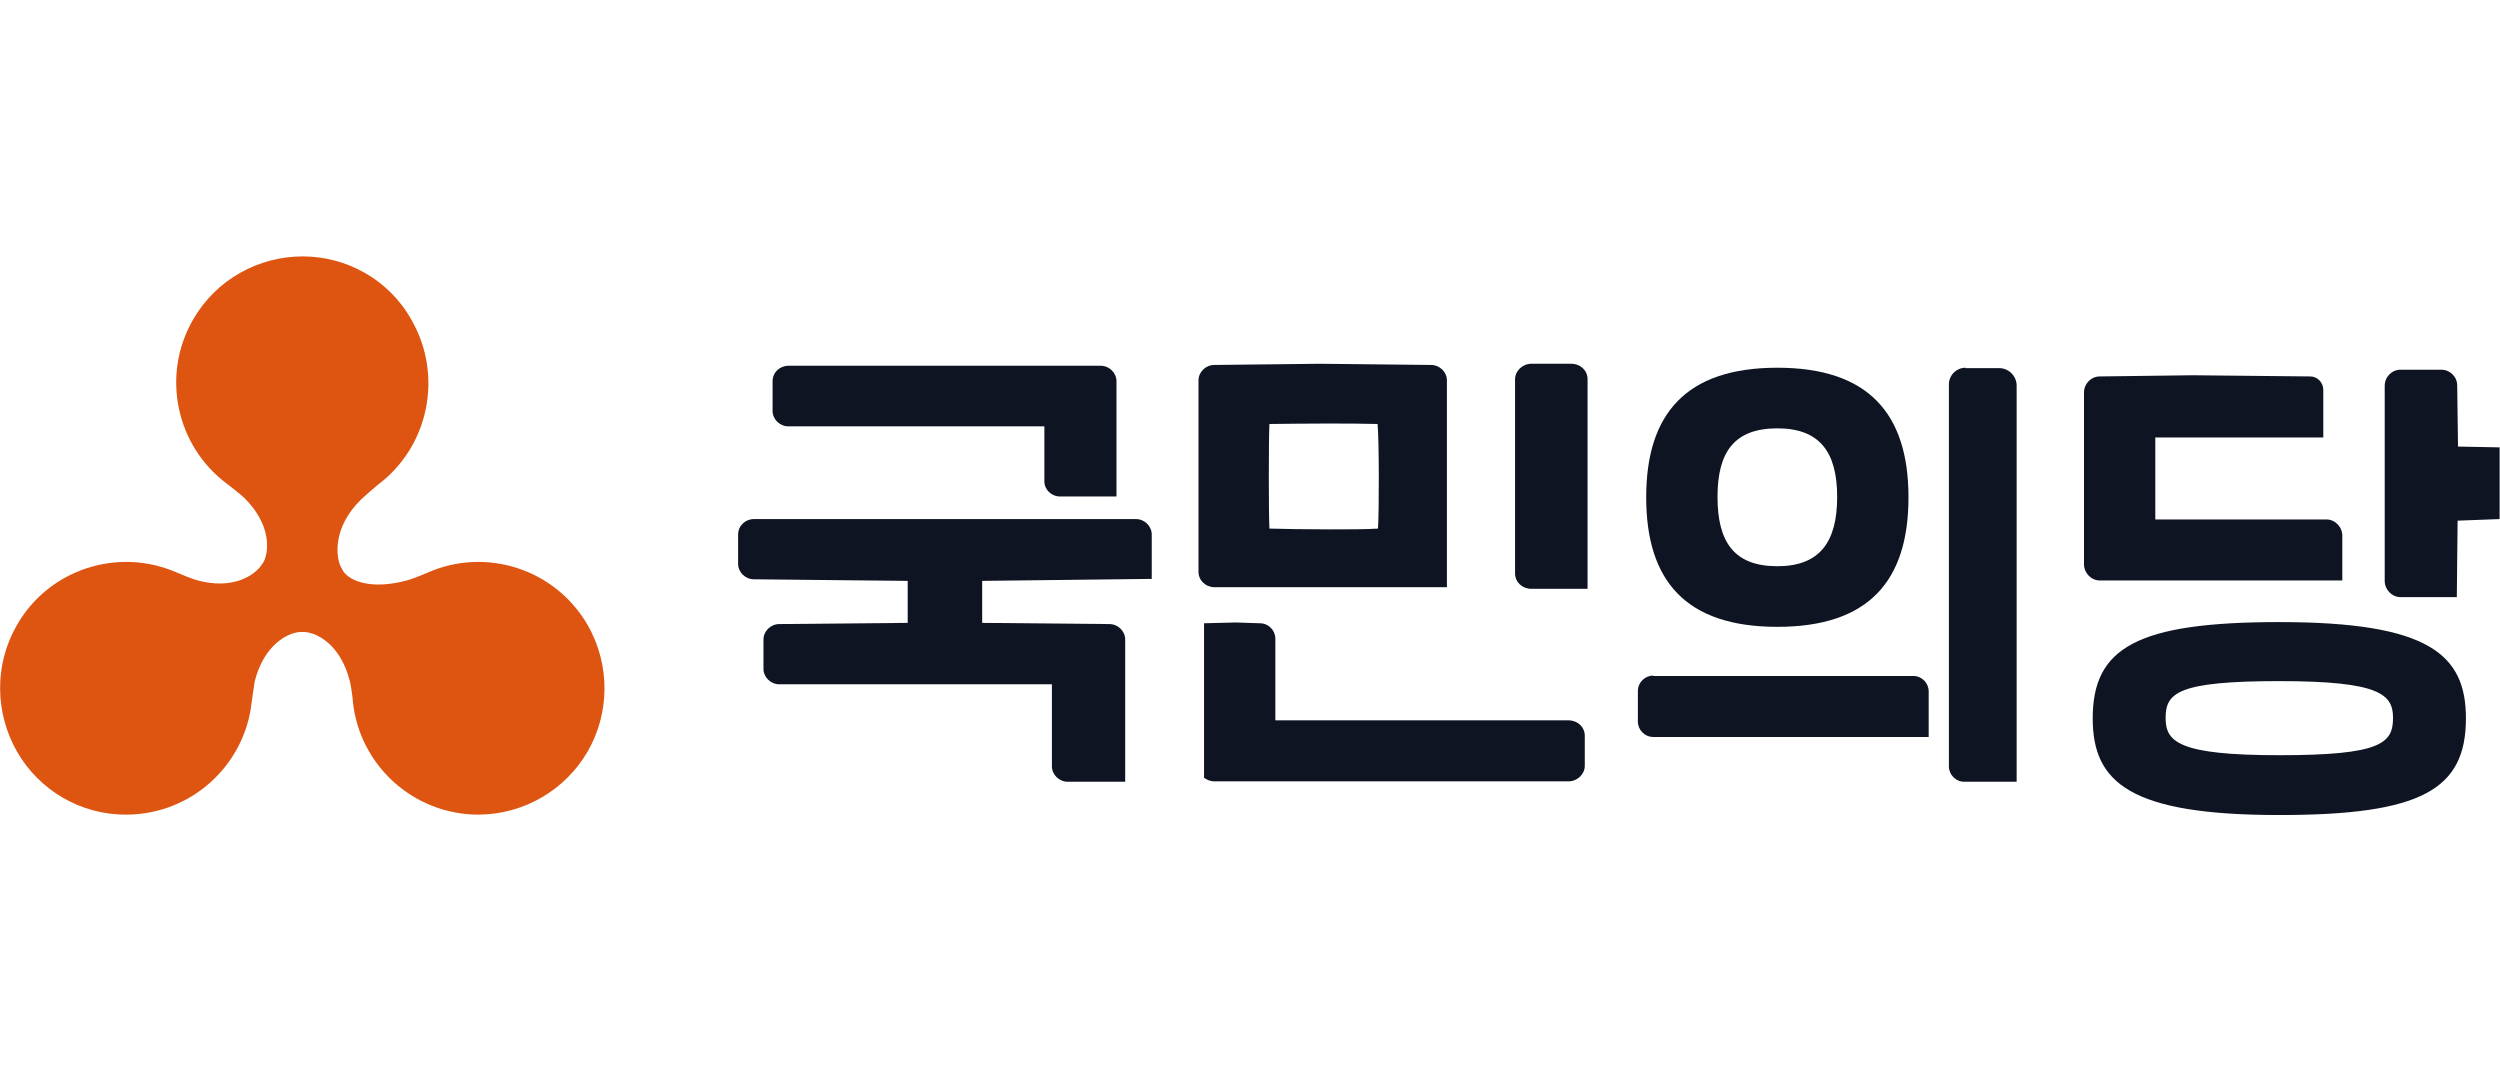
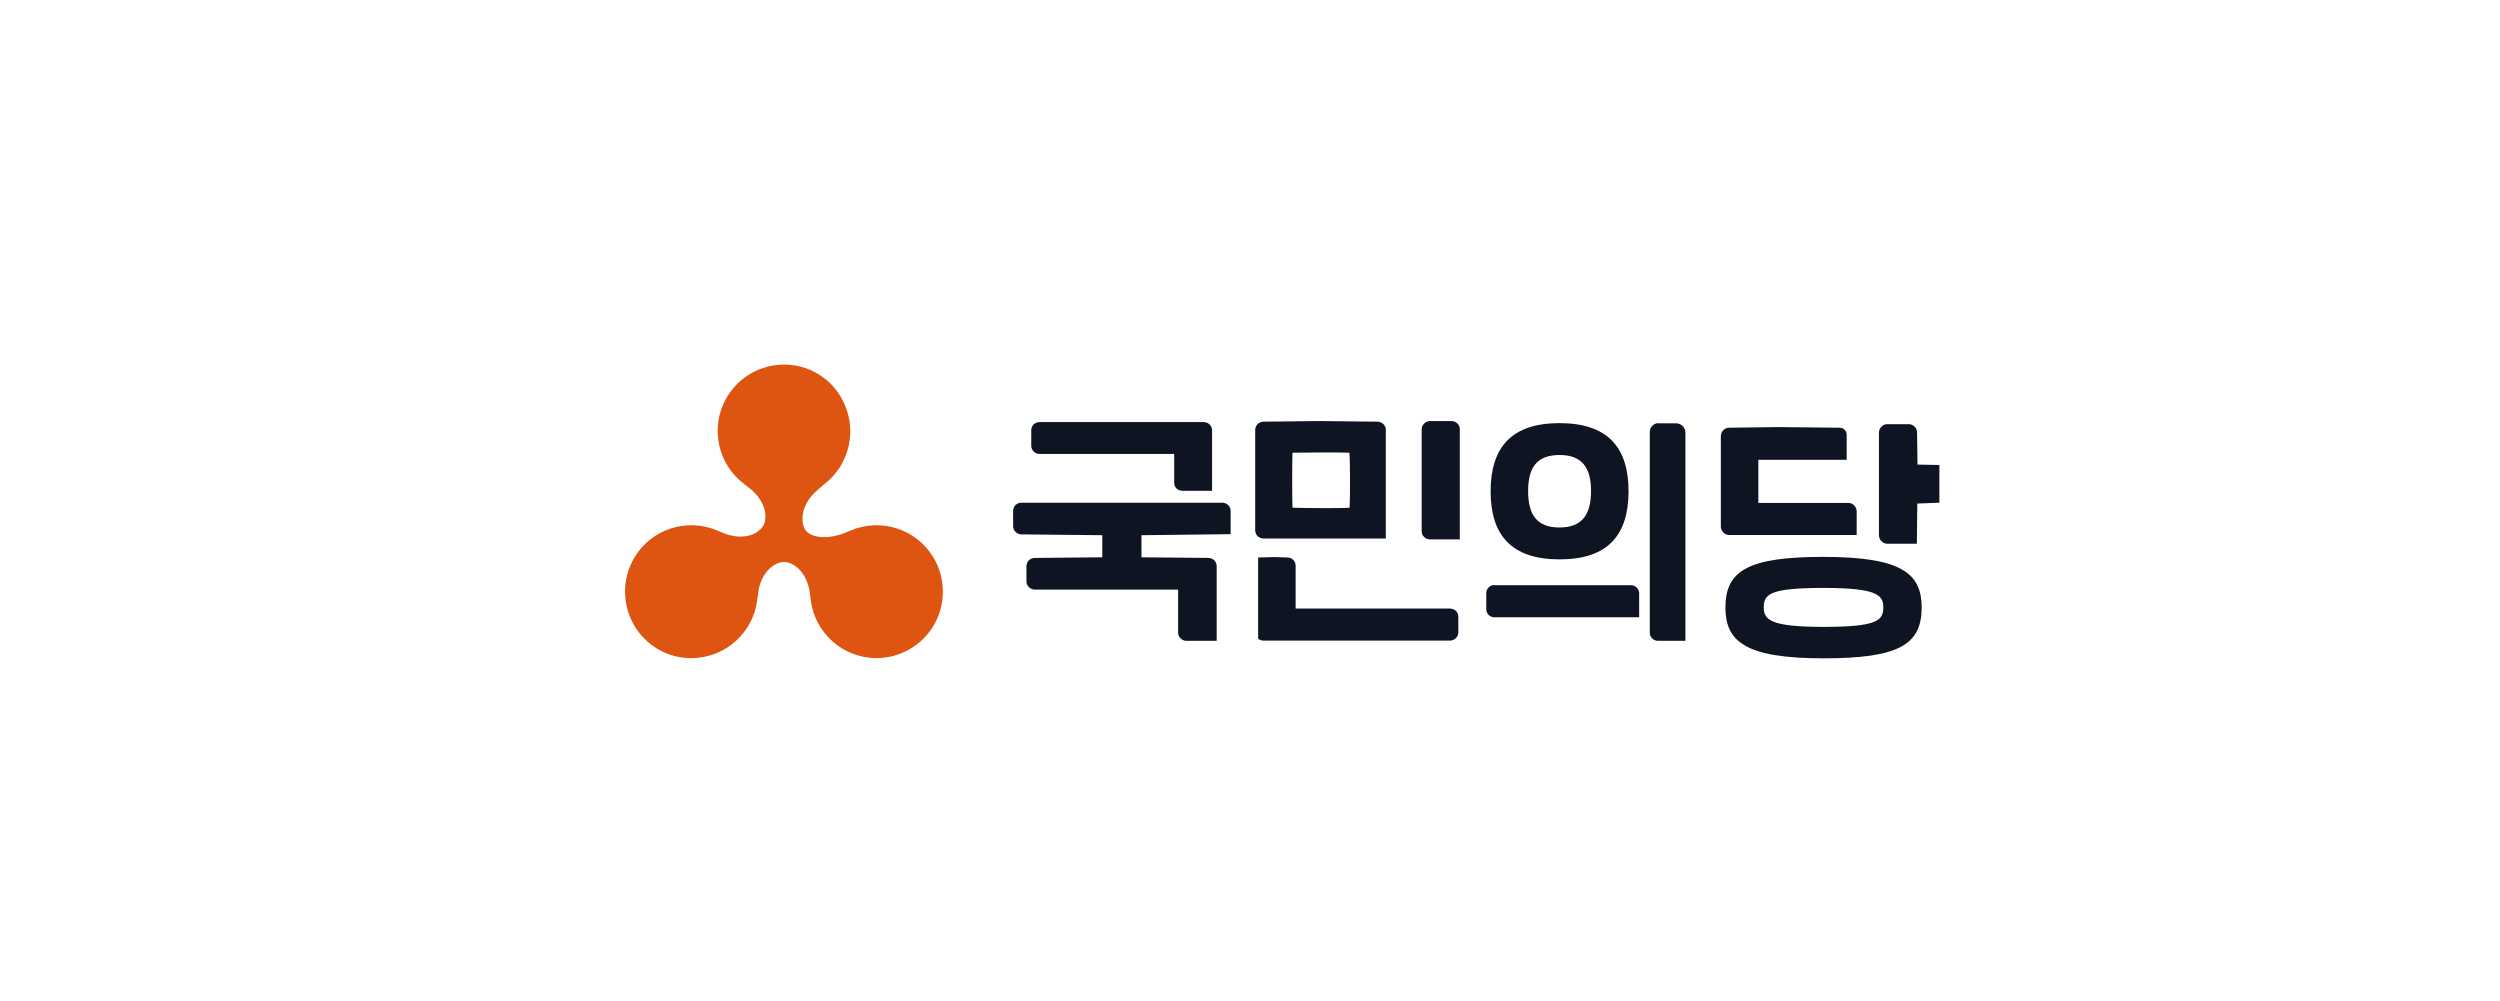
- <svg xmlns="http://www.w3.org/2000/svg" width="140" height="60" viewBox="0 0 631 141" fill="none">
+ <svg xmlns="http://www.w3.org/2000/svg" width="150" height="60" viewBox="50 -175 500 480" fill="none">
  <path d="M290.7 81.4V70.2C290.7 68.1 288.9 66.3 286.7 66.3H190.3C188.1 66.3 186.3 68 186.3 70.2V77.6C186.3 79.7 188.1 81.5 190.3 81.5L229.1 81.9V92.5L196.7 92.8C194.5 92.8 192.7 94.6 192.7 96.7V104.1C192.7 106.2 194.5 108 196.7 108H265.5V128.7C265.5 130.8 267.3 132.6 269.5 132.6H284V96.7C284 94.6 282.2 92.8 280 92.8L247.9 92.5V81.9L290.7 81.4Z" fill="#0F1423" />
  <path d="M267.6 60.6H281.8V31.5C281.8 29.4 280 27.6 277.8 27.6H199C196.8 27.6 195 29.3 195 31.5V39C195 41.1 196.8 42.9 199 42.9H263.6V56.8C263.6 58.9 265.4 60.6 267.6 60.6Z" fill="#0F1423" />
  <path d="M395.9 132.5C398.1 132.5 400 130.7 400 128.6V121C400 118.8 398.2 117.1 395.9 117.1H321.9V96.5C321.9 94.4 320.2 92.6 318 92.6L311.9 92.4L303.9 92.6V131.6C304.6 132.1 305.5 132.5 306.4 132.5H395.9Z" fill="#0F1423" />
  <path d="M333.2 27.1C333.1 27.1 333.1 27.1 333.2 27.1L306.5 27.4C304.3 27.4 302.5 29.2 302.5 31.3V79.6C302.5 81.8 304.3 83.5 306.6 83.5H365.2V31.3C365.2 29.2 363.4 27.4 361.2 27.4L333.2 27.1ZM347.8 68.7C344.9 68.9 340.3 68.9 335.6 68.9C329.9 68.9 324 68.8 320.4 68.7C320.2 64.4 320.2 46.6 320.4 42.3C328.1 42.2 341.4 42.1 347.7 42.3C348.1 46.5 348.1 64.5 347.8 68.7Z" fill="#0F1423" />
  <path d="M400.7 83.9V31C400.7 28.8 398.9 27.1 396.6 27.1H386.5C384.3 27.1 382.4 28.9 382.4 31V80C382.4 82.2 384.2 83.9 386.5 83.9H400.7Z" fill="#0F1423" />
  <path d="M575.3 92.3C539.3 92.3 528.2 98.8 528.2 116.6C528.2 132.8 537.6 141 575.3 141C611.3 141 622.4 134.5 622.4 116.6C622.4 100.5 613.1 92.3 575.3 92.3ZM575.3 125.9C549.8 125.9 546.6 122.5 546.6 116.5C546.6 110.2 549.6 107.2 575.3 107.2C600.8 107.2 604 110.6 604 116.5C604 122.9 600.9 125.9 575.3 125.9Z" fill="#0F1423" />
  <path d="M586.4 45.7V33.7C586.4 31.8 584.9 30.3 583.1 30.3L553.5 30L530 30.3C527.8 30.3 526 32.1 526 34.4V77.7C526 79.9 527.8 81.8 530 81.8H591.2V70.5C591.2 68.3 589.4 66.4 587.2 66.4H544V45.7H586.4Z" fill="#0F1423" />
  <path d="M630.9 48.2L620.4 48L620.2 32.6C620.2 30.4 618.4 28.6 616.2 28.6H605.9C603.7 28.6 601.9 30.4 601.9 32.7V81.9C601.9 84.1 603.7 86 605.9 86H620.1L620.3 66.7L630.9 66.3V48.2Z" fill="#0F1423" />
  <path d="M415.5 60.8C415.5 81.9 425.5 93.5 448.6 93.5C471.7 93.5 481.7 81.9 481.7 60.8C481.7 39.8 471.7 28.1 448.6 28.1C425.5 28.1 415.5 39.8 415.5 60.8ZM448.6 43.4C459.3 43.4 463.7 49.4 463.7 60.7C463.7 72.1 459.3 78.2 448.6 78.2C437.7 78.2 433.5 72.1 433.5 60.7C433.5 49.4 437.7 43.4 448.6 43.4Z" fill="#0F1423" />
  <path d="M417.3 105.8C415.2 105.8 413.4 107.5 413.4 109.7V117.4C413.4 119.5 415.1 121.3 417.3 121.3H486.8V109.8C486.8 107.7 485.1 105.9 482.9 105.9H417.3V105.8Z" fill="#0F1423" />
  <path d="M496.1 28.1C493.8 28.1 491.9 30 491.9 32.3V128.7C491.9 130.8 493.6 132.6 495.8 132.6H509V32.6C509 30.2 507 28.2 504.6 28.2H496.1V28.1Z" fill="#0F1423" />
  <path d="M66 77.9C64.3 80.4 58.9 84.3 49.6 81.7C48.5 81.4 45 80 44.4 79.7C29.8 73.4 12.4 78.9 4.3 93C-1.6 103.2 -1.2 115.4 4.3 125C9.8 134.6 20.2 141 32 140.9C48.3 140.8 61.7 128.5 63.5 112.7C63.6 112 64.1 108.3 64.3 107.2C66.7 97.9 72.7 95 75.7 94.8C75.8 94.8 76 94.8 76.2 94.8C76.5 94.8 76.8 94.8 76.9 94.8C79.9 95 85.9 97.8 88.3 107.2C88.6 108.3 89.1 112 89.1 112.7C90.9 128.5 104.3 140.8 120.6 140.9C132.4 140.9 142.8 134.5 148.3 125C153.8 115.5 154.2 103.3 148.3 93C140.1 78.9 122.8 73.4 108.2 79.7C107.6 80 104.1 81.4 103 81.7C93.7 84.3 88.2 81.9 86.6 79.4L86 78.3C84.7 75.6 84.1 68.3 91 61.5C91.8 60.7 94.8 58.1 95.3 57.7C108.1 48.2 112 30.3 103.9 16.1C98.2 5.8 87.4 0 76.4 0C65.4 0 54.6 5.7 48.7 16C40.6 30.1 44.5 47.9 57.3 57.4C57.8 57.8 60.8 60.1 61.6 60.9C68.5 67.7 67.9 74.3 66.6 77C66.6 77 66.3 77.5 66 77.9Z" fill="#DE5511" />
</svg>
